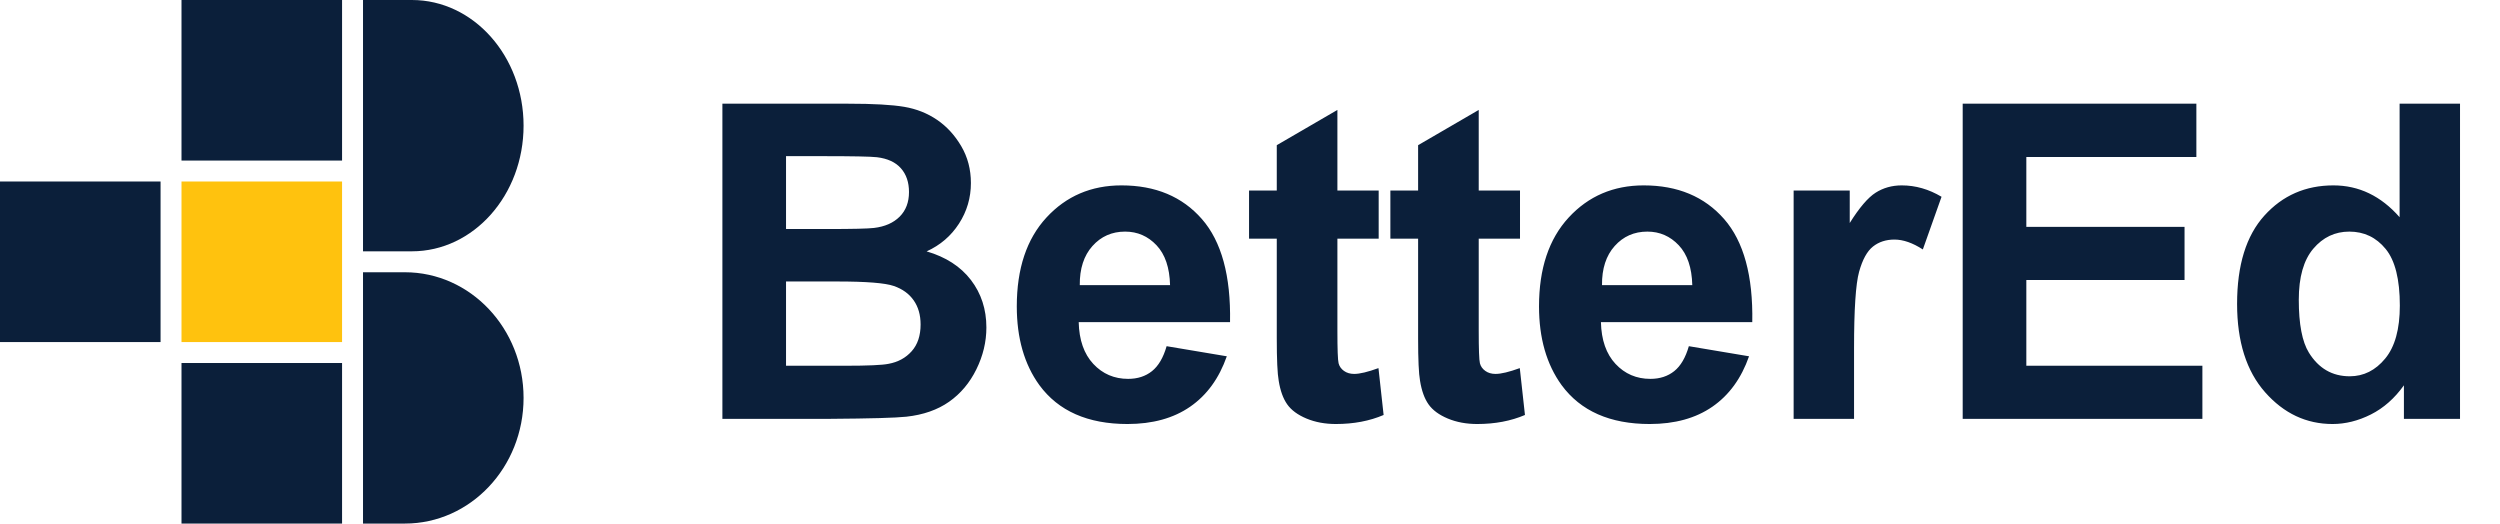
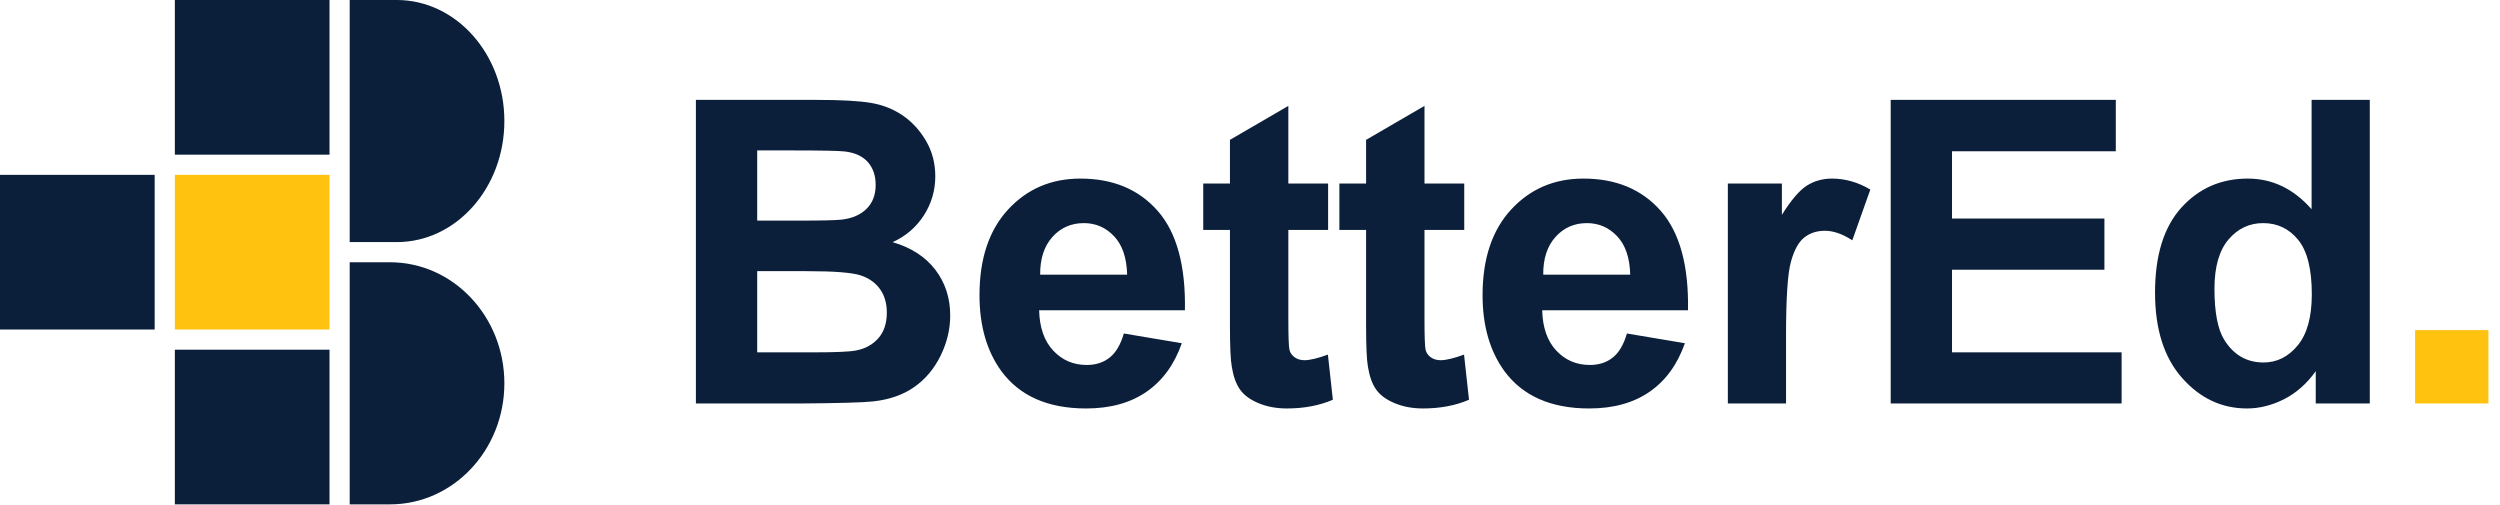
- <svg xmlns="http://www.w3.org/2000/svg" viewBox="0 0 210.1 44" width="210.1" height="44" role="img" aria-label="BetterEd Solutions">
+ <svg xmlns="http://www.w3.org/2000/svg" viewBox="0 0 218.1 44" width="218.1" height="44" role="img" aria-label="BetterEd Solutions">
  <g transform="translate(0,0)">
    <g transform="translate(0.00,0.00) scale(0.14667)">
      <rect x="104" y="0" width="92" height="92" fill="#0B1F3A" />
      <rect x="0" y="104" width="92" height="92" fill="#0B1F3A" />
      <rect x="104" y="208" width="92" height="92" fill="#0B1F3A" />
      <path d="M208 0H236A64 72 0 0 1 236 144H208Z" fill="#0B1F3A" />
      <path d="M208 156H232A68 72 0 0 1 232 300H208Z" fill="#0B1F3A" />
      <rect x="104" y="104" width="92" height="92" fill="#FFC20E" />
    </g>
    <path d="M60.71 8.715H71.297Q74.44 8.715 75.985 8.977Q77.53 9.239 78.749 10.07Q79.969 10.901 80.782 12.283Q81.595 13.665 81.595 15.381Q81.595 17.242 80.592 18.796Q79.589 20.349 77.873 21.126Q80.294 21.831 81.595 23.529Q82.896 25.227 82.896 27.522Q82.896 29.328 82.055 31.036Q81.215 32.743 79.761 33.764Q78.307 34.784 76.175 35.019Q74.838 35.164 69.725 35.2H60.71ZM66.058 13.123V19.247H69.562Q72.688 19.247 73.447 19.157Q74.82 18.994 75.606 18.209Q76.392 17.423 76.392 16.14Q76.392 14.911 75.714 14.144Q75.037 13.376 73.7 13.213Q72.905 13.123 69.129 13.123ZM66.058 23.656V30.738H71.008Q73.898 30.738 74.675 30.575Q75.868 30.358 76.617 29.518Q77.367 28.678 77.367 27.269Q77.367 26.076 76.789 25.245Q76.211 24.414 75.118 24.035Q74.025 23.656 70.375 23.656ZM98.043 29.094 103.101 29.943Q102.126 32.725 100.021 34.179Q97.916 35.634 94.755 35.634Q89.75 35.634 87.348 32.364Q85.451 29.744 85.451 25.751Q85.451 20.982 87.944 18.281Q90.437 15.58 94.249 15.58Q98.531 15.58 101.006 18.407Q103.481 21.235 103.372 27.07H90.654Q90.708 29.328 91.882 30.584Q93.056 31.84 94.809 31.84Q96.001 31.84 96.814 31.189Q97.627 30.539 98.043 29.094ZM98.332 23.963Q98.278 21.759 97.194 20.611Q96.11 19.464 94.556 19.464Q92.894 19.464 91.81 20.675Q90.726 21.885 90.744 23.963ZM115.864 16.013V20.06H112.395V27.793Q112.395 30.141 112.495 30.53Q112.594 30.918 112.946 31.171Q113.299 31.424 113.804 31.424Q114.509 31.424 115.846 30.936L116.279 34.875Q114.509 35.634 112.269 35.634Q110.896 35.634 109.794 35.173Q108.692 34.712 108.177 33.981Q107.662 33.249 107.463 32.002Q107.3 31.117 107.3 28.425V20.06H104.97V16.013H107.3V12.201L112.395 9.239V16.013ZM127.741 16.013V20.06H124.272V27.793Q124.272 30.141 124.372 30.53Q124.471 30.918 124.824 31.171Q125.176 31.424 125.682 31.424Q126.386 31.424 127.723 30.936L128.157 34.875Q126.386 35.634 124.146 35.634Q122.773 35.634 121.671 35.173Q120.569 34.712 120.054 33.981Q119.539 33.249 119.34 32.002Q119.178 31.117 119.178 28.425V20.06H116.847V16.013H119.178V12.201L124.272 9.239V16.013ZM141.931 29.094 146.99 29.943Q146.014 32.725 143.909 34.179Q141.805 35.634 138.643 35.634Q133.639 35.634 131.236 32.364Q129.339 29.744 129.339 25.751Q129.339 20.982 131.832 18.281Q134.325 15.58 138.137 15.58Q142.419 15.58 144.894 18.407Q147.369 21.235 147.261 27.07H134.542Q134.596 29.328 135.77 30.584Q136.945 31.84 138.697 31.84Q139.89 31.84 140.703 31.189Q141.516 30.539 141.931 29.094ZM142.22 23.963Q142.166 21.759 141.082 20.611Q139.998 19.464 138.444 19.464Q136.782 19.464 135.698 20.675Q134.614 21.885 134.632 23.963ZM155.814 35.2H150.737V16.013H155.452V18.742Q156.663 16.808 157.629 16.194Q158.596 15.58 159.824 15.58Q161.559 15.58 163.167 16.537L161.595 20.964Q160.312 20.133 159.21 20.133Q158.144 20.133 157.404 20.72Q156.663 21.307 156.238 22.843Q155.814 24.378 155.814 29.274ZM164.945 35.2V8.715H184.583V13.195H170.293V19.067H183.589V23.529H170.293V30.738H185.089V35.2ZM206.74 35.2H202.025V32.382Q200.85 34.026 199.252 34.83Q197.653 35.634 196.027 35.634Q192.721 35.634 190.363 32.969Q188.005 30.304 188.005 25.534Q188.005 20.657 190.3 18.118Q192.594 15.58 196.099 15.58Q199.315 15.58 201.663 18.254V8.715H206.74ZM193.19 25.191Q193.19 28.263 194.039 29.636Q195.268 31.623 197.472 31.623Q199.225 31.623 200.453 30.132Q201.682 28.642 201.682 25.679Q201.682 22.373 200.489 20.919Q199.297 19.464 197.436 19.464Q195.629 19.464 194.41 20.9Q193.19 22.337 193.19 25.191Z" fill="#0B1F3A" />
+     <rect x="210.69" y="28.80" width="6.4" height="6.4" fill="#FFC20E" />
  </g>
</svg>
